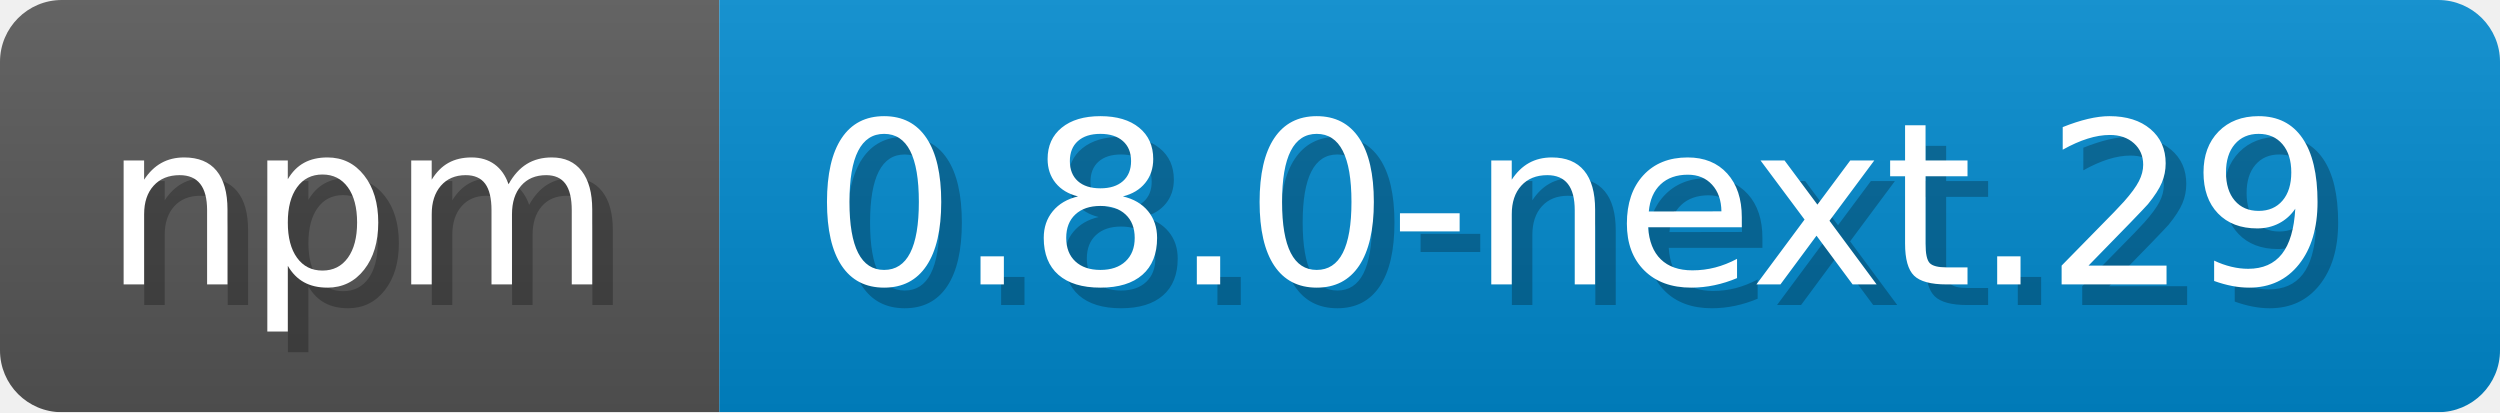
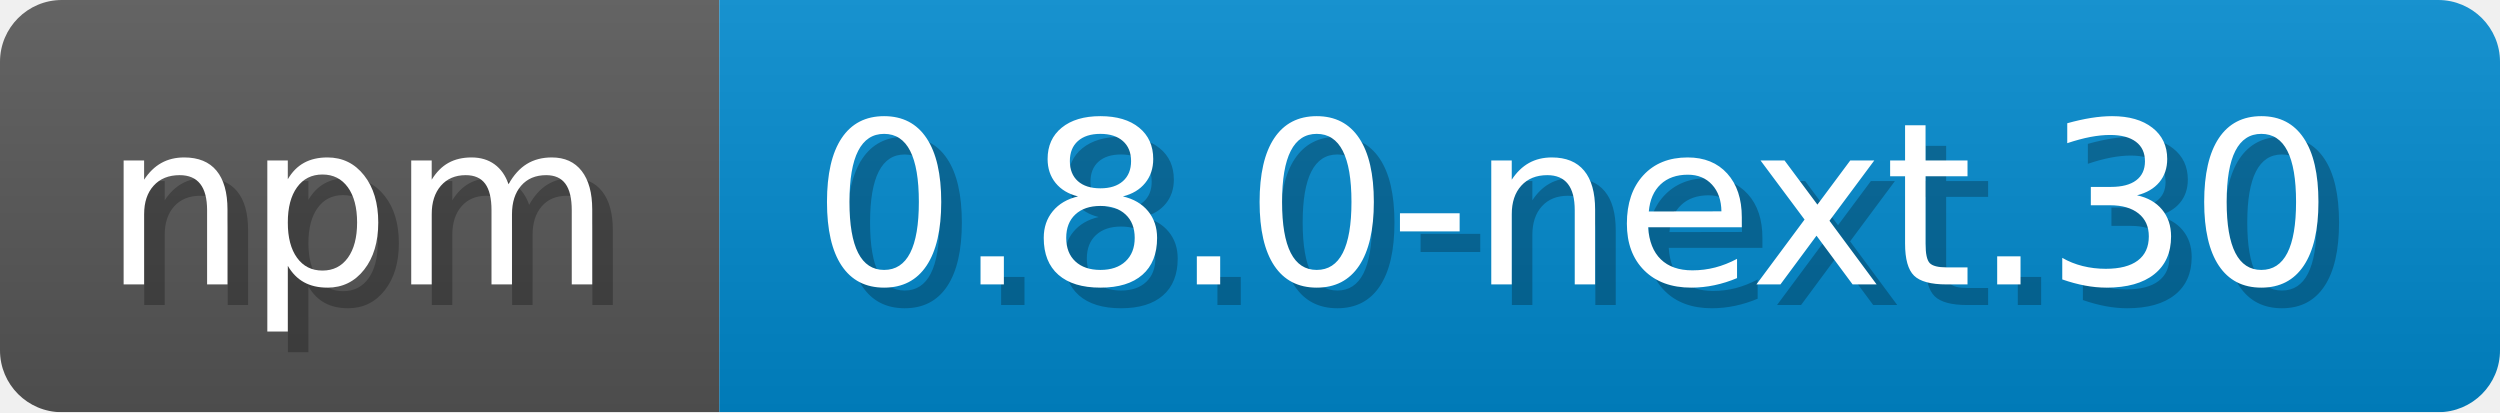
- <svg xmlns="http://www.w3.org/2000/svg" width="121.3" height="20" viewBox="0 0 1213 200" role="img" aria-label="npm: 0.8.0-next.29">
+ <svg xmlns="http://www.w3.org/2000/svg" width="121.3" height="20" viewBox="0 0 1213 200" role="img" aria-label="npm: 0.8.0-next.30">
  <linearGradient id="a" x2="0" y2="100%">
    <stop offset="0" stop-opacity=".1" stop-color="#EEE" />
    <stop offset="1" stop-opacity=".1" />
  </linearGradient>
  <mask id="m">
    <rect width="1213" height="200" rx="30" fill="#FFF" />
  </mask>
  <g mask="url(#m)">
    <rect width="349" height="200" fill="#555" />
    <rect width="864" height="200" fill="#08C" x="349" />
    <rect width="1213" height="200" fill="url(#a)" />
  </g>
  <g aria-hidden="true" fill="#fff" text-anchor="start" font-family="Verdana,DejaVu Sans,sans-serif" font-size="110">
    <text x="60" y="148" textLength="249" fill="#000" opacity="0.25">npm</text>
    <text x="50" y="138" textLength="249">npm</text>
-     <text x="404" y="148" textLength="764" fill="#000" opacity="0.25">0.8.0-next.29</text>
-     <text x="394" y="138" textLength="764">0.8.0-next.29</text>
+     <text x="404" y="148" textLength="764" fill="#000" opacity="0.25">0.8.0-next.30</text>
+     <text x="394" y="138" textLength="764">0.8.0-next.30</text>
  </g>
</svg>
